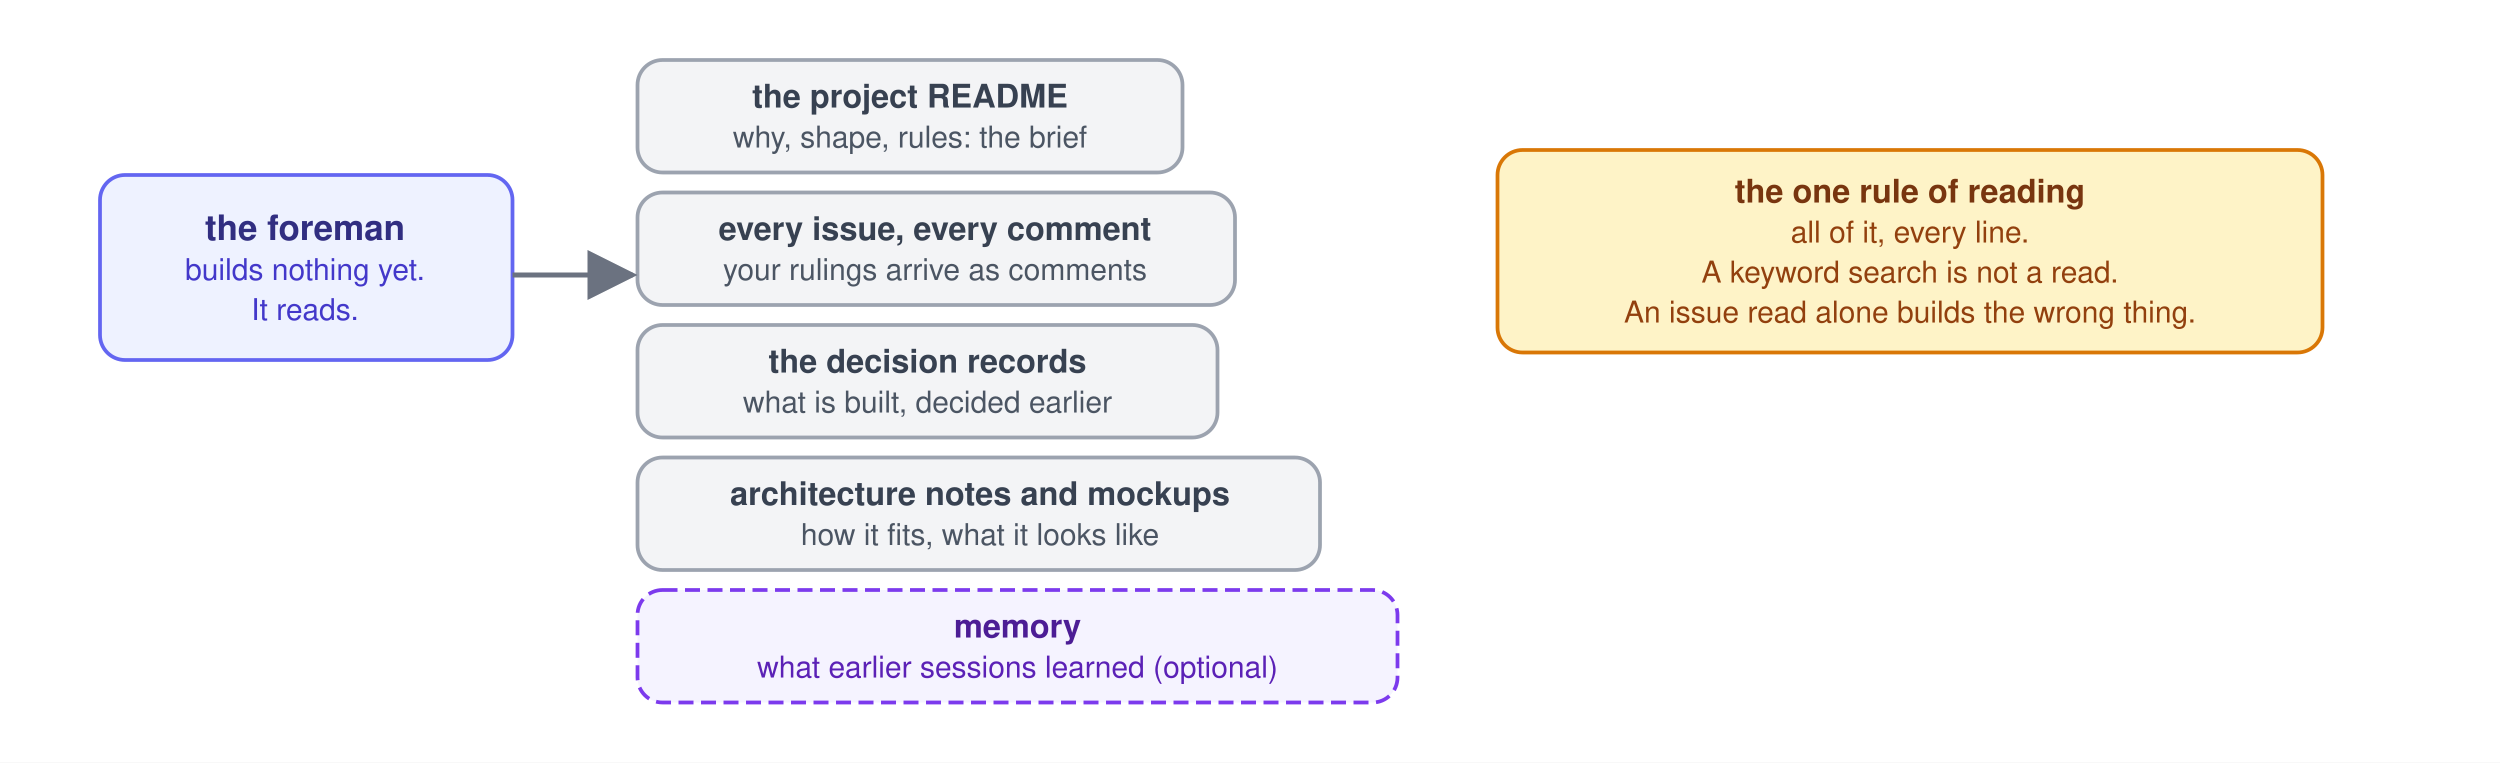
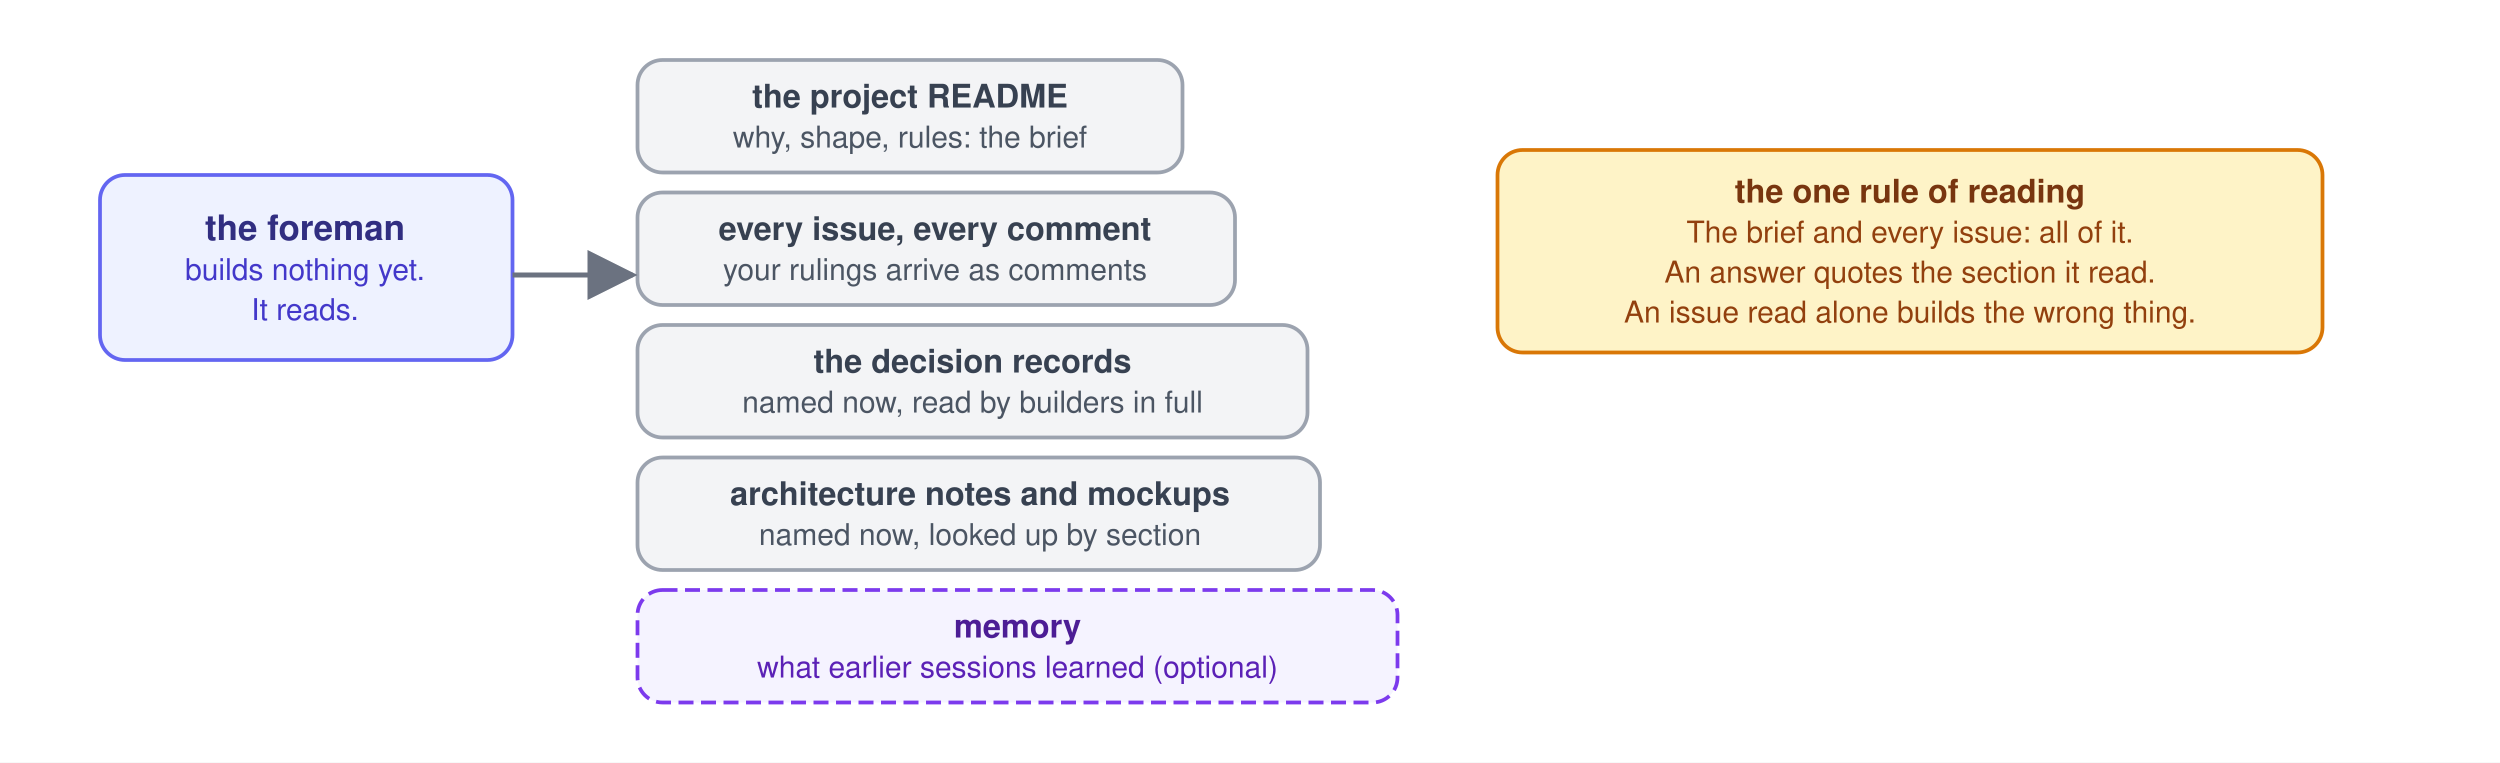
<svg xmlns="http://www.w3.org/2000/svg" width="1000" height="305" viewBox="0 0 1000 305" font-family="-apple-system, Segoe UI, Helvetica, Arial, sans-serif" font-size="14">
  <rect width="1000" height="305" fill="#ffffff" />
  <defs>
    <marker id="m16a34a" markerWidth="10" markerHeight="10" refX="9" refY="5" orient="auto">
      <path d="M0,0 L10,5 L0,10 z" fill="#16a34a" />
    </marker>
    <marker id="m6366f1" markerWidth="10" markerHeight="10" refX="9" refY="5" orient="auto">
      <path d="M0,0 L10,5 L0,10 z" fill="#6366f1" />
    </marker>
    <marker id="m6b7280" markerWidth="10" markerHeight="10" refX="9" refY="5" orient="auto">
      <path d="M0,0 L10,5 L0,10 z" fill="#6b7280" />
    </marker>
    <marker id="md97706" markerWidth="10" markerHeight="10" refX="9" refY="5" orient="auto">
      <path d="M0,0 L10,5 L0,10 z" fill="#d97706" />
    </marker>
    <marker id="mdb2777" markerWidth="10" markerHeight="10" refX="9" refY="5" orient="auto">
      <path d="M0,0 L10,5 L0,10 z" fill="#db2777" />
    </marker>
    <marker id="mdc2626" markerWidth="10" markerHeight="10" refX="9" refY="5" orient="auto">
      <path d="M0,0 L10,5 L0,10 z" fill="#dc2626" />
    </marker>
  </defs>
  <rect x="40" y="70" width="165" height="74" rx="10" fill="#eef2ff" stroke="#6366f1" stroke-width="1.5" />
  <text x="122" y="96" text-anchor="middle" font-size="14" font-weight="600" fill="#312e81">the foreman</text>
  <text x="122" y="112" text-anchor="middle" font-size="12" fill="#4338ca">builds nothing yet.</text>
  <text x="122" y="128" text-anchor="middle" font-size="12" fill="#4338ca">It reads.</text>
  <rect x="255" y="24" width="218" height="45" rx="10" fill="#f3f4f6" stroke="#9ca3af" stroke-width="1.5" />
  <text x="364" y="43" text-anchor="middle" font-size="13" font-weight="600" fill="#374151">the project README</text>
  <text x="364" y="59" text-anchor="middle" font-size="12" fill="#4b5563">why, shape, rules: the brief</text>
  <rect x="255" y="77" width="239" height="45" rx="10" fill="#f3f4f6" stroke="#9ca3af" stroke-width="1.5" />
  <text x="374" y="96" text-anchor="middle" font-size="13" font-weight="600" fill="#374151">every issue, every comment</text>
  <text x="374" y="112" text-anchor="middle" font-size="12" fill="#4b5563">your rulings arrive as comments</text>
-   <rect x="255" y="130" width="232" height="45" rx="10" fill="#f3f4f6" stroke="#9ca3af" stroke-width="1.5" />
-   <text x="371" y="149" text-anchor="middle" font-size="13" font-weight="600" fill="#374151">the decision records</text>
-   <text x="371" y="165" text-anchor="middle" font-size="12" fill="#4b5563">what is built, decided earlier</text>
+   <rect x="255" y="130" width="268" height="45" rx="10" fill="#f3f4f6" stroke="#9ca3af" stroke-width="1.5" />
+   <text x="389" y="149" text-anchor="middle" font-size="13" font-weight="600" fill="#374151">the decision records</text>
+   <text x="389" y="165" text-anchor="middle" font-size="12" fill="#4b5563">named now, read by builders in full</text>
  <rect x="255" y="183" width="273" height="45" rx="10" fill="#f3f4f6" stroke="#9ca3af" stroke-width="1.5" />
  <text x="392" y="202" text-anchor="middle" font-size="13" font-weight="600" fill="#374151">architecture notes and mockups</text>
-   <text x="392" y="218" text-anchor="middle" font-size="12" fill="#4b5563">how it fits, what it looks like</text>
+   <text x="392" y="218" text-anchor="middle" font-size="12" fill="#4b5563">named now, looked up by section</text>
  <line x1="205" y1="110" x2="253" y2="110" stroke="#6b7280" stroke-width="2" marker-end="url(#m6b7280)" />
  <rect x="255" y="236" width="304" height="45" rx="10" fill="#f5f3ff" stroke="#7c3aed" stroke-width="1.5" stroke-dasharray="6 3" />
  <text x="407" y="255" text-anchor="middle" font-size="13" font-weight="600" fill="#4c1d95">memory</text>
  <text x="407" y="271" text-anchor="middle" font-size="12" fill="#5b21b6">what earlier sessions learned (optional)</text>
  <rect x="599" y="60" width="330" height="81" rx="10" fill="#fef3c7" stroke="#d97706" stroke-width="1.5" />
  <text x="764" y="81" text-anchor="middle" font-size="13" font-weight="600" fill="#78350f">the one rule of reading</text>
-   <text x="764" y="97" text-anchor="middle" font-size="12" fill="#92400e">all of it, every line.</text>
-   <text x="764" y="113" text-anchor="middle" font-size="12" fill="#92400e">A keyword search is not a read.</text>
+   <text x="764" y="97" text-anchor="middle" font-size="12" fill="#92400e">The brief and every issue: all of it.</text>
+   <text x="764" y="113" text-anchor="middle" font-size="12" fill="#92400e">An answer quotes the section it read.</text>
  <text x="764" y="129" text-anchor="middle" font-size="12" fill="#92400e">An issue read alone builds the wrong thing.</text>
</svg>
